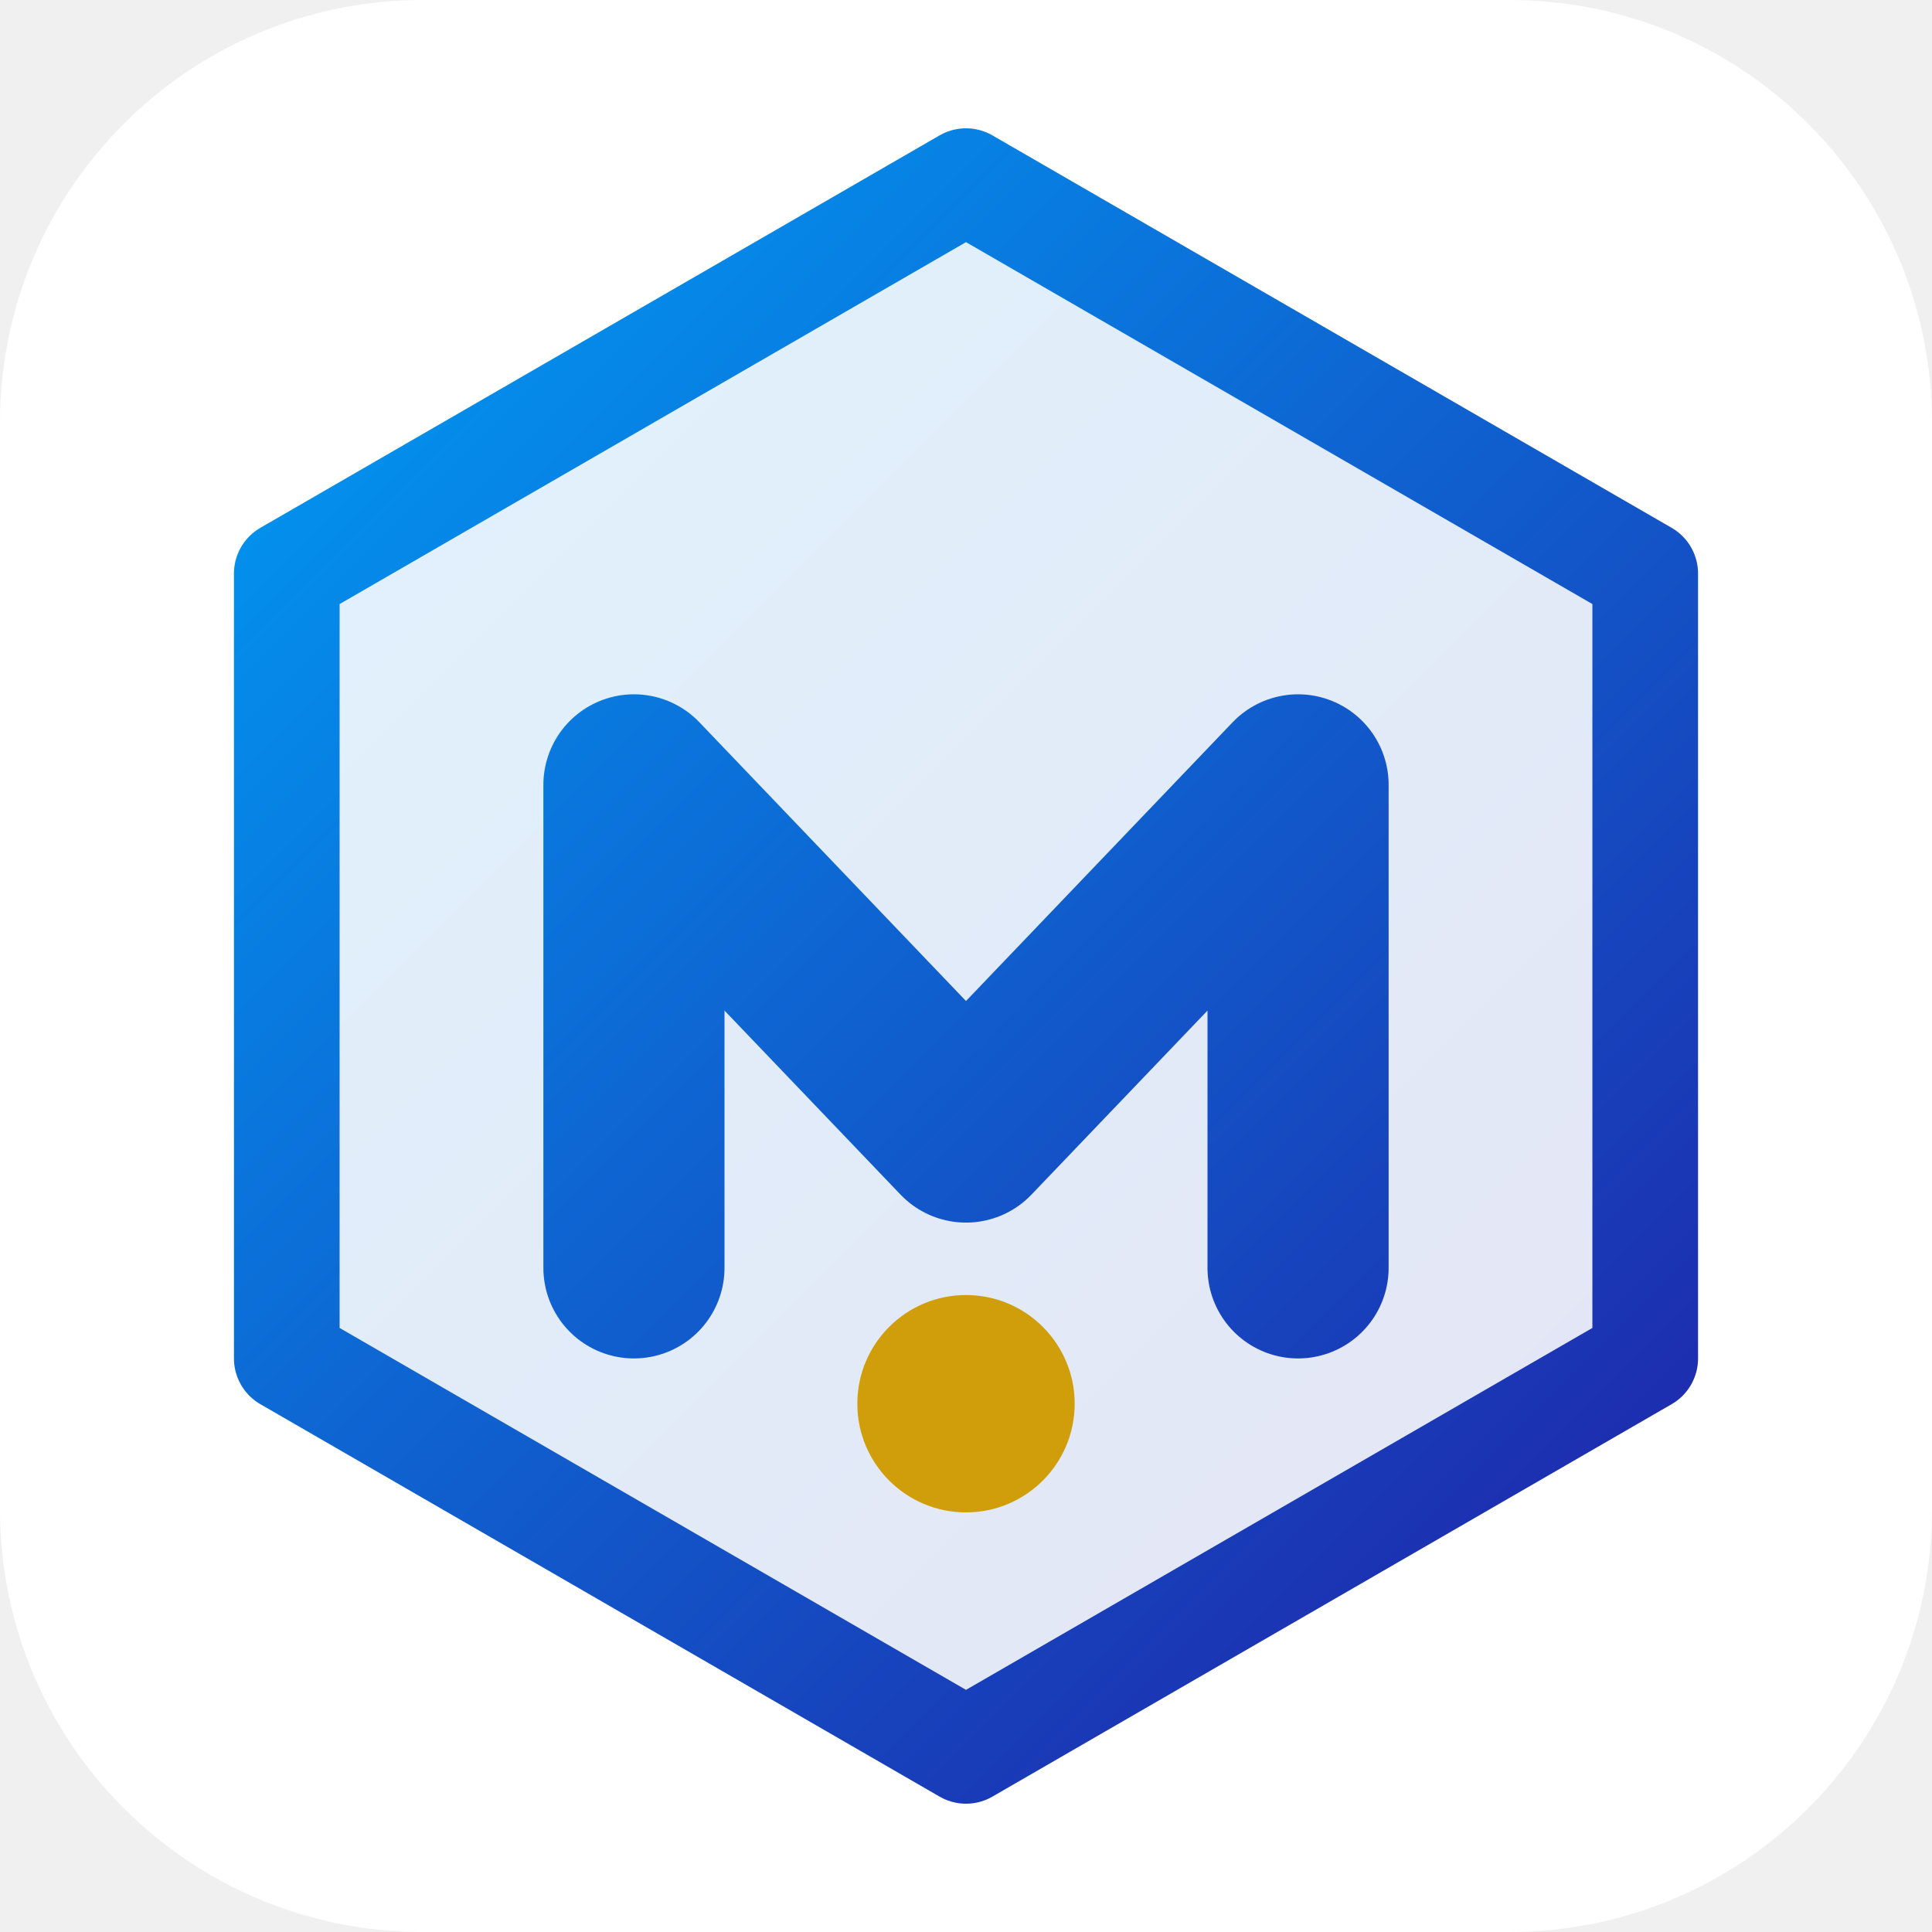
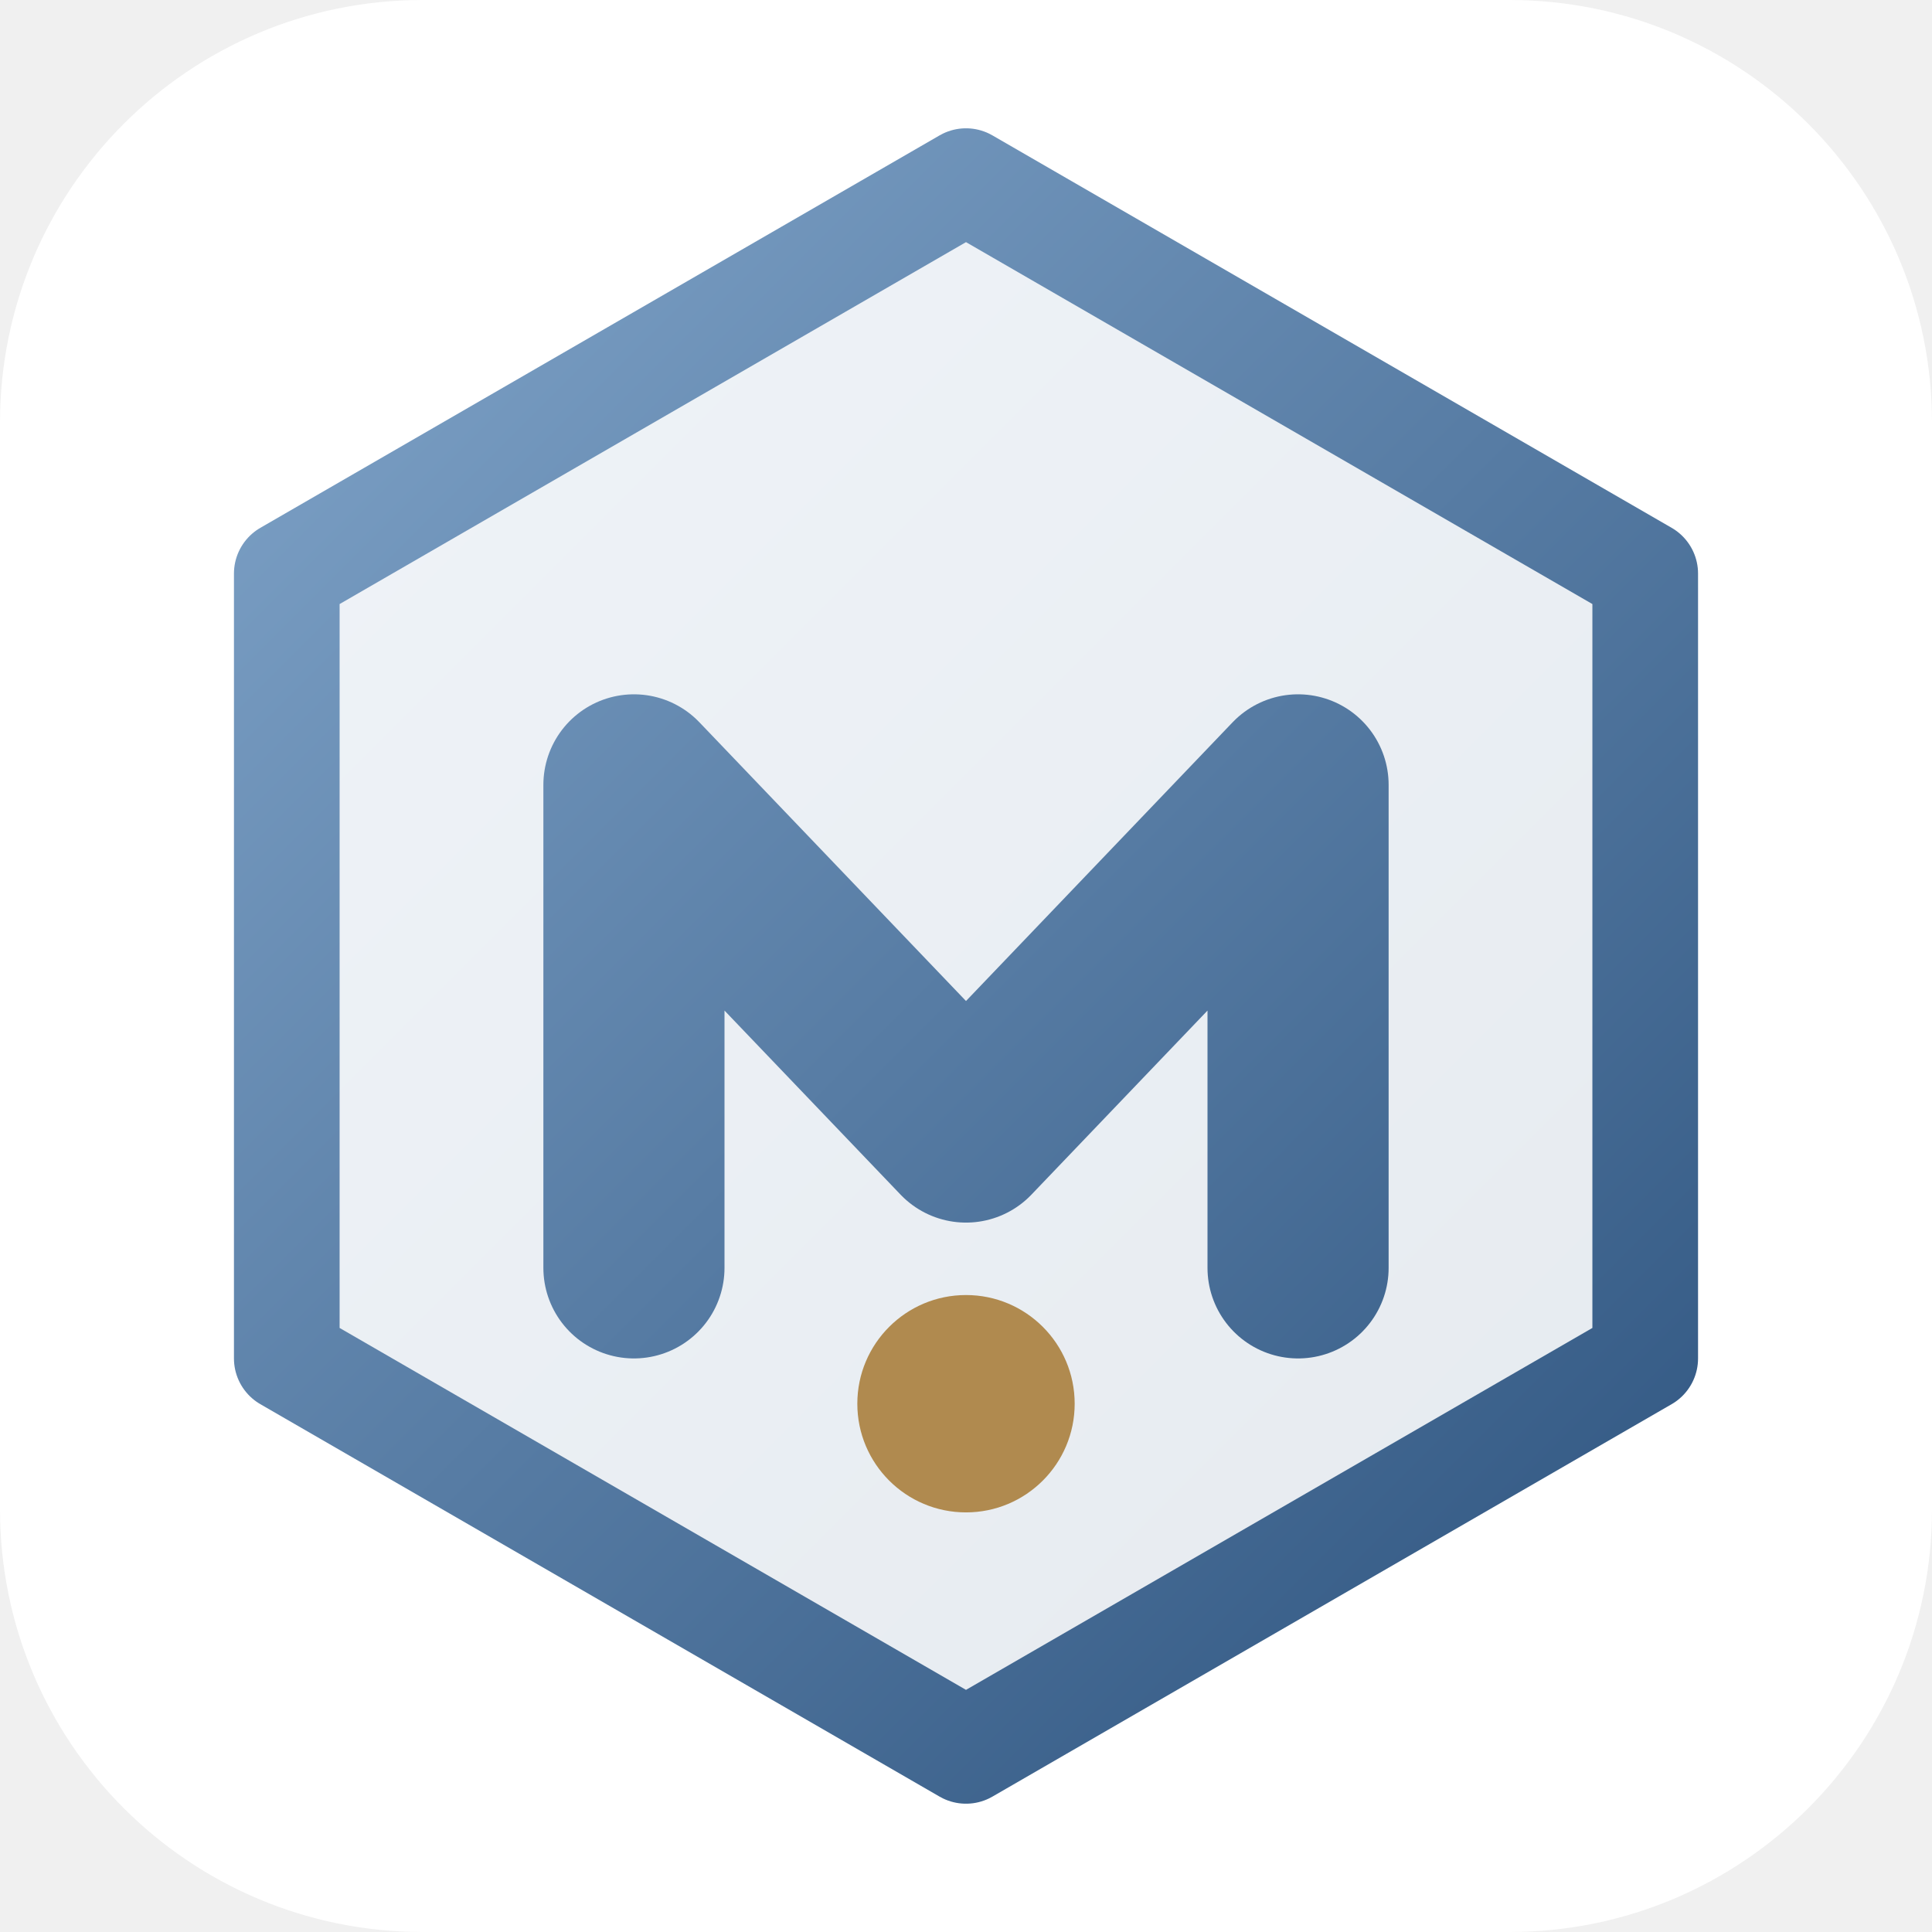
<svg xmlns="http://www.w3.org/2000/svg" viewBox="0 0 64 64" fill="none">
  <defs>
    <linearGradient id="lmlg" x1="8" y1="8" x2="56" y2="56" gradientUnits="userSpaceOnUse">
-       <stop offset="0" stop-color="#009cf4" />
-       <stop offset="1" stop-color="#2021a8" />
+       <stop offset="0" stop-color="#7fa3c8" />
+       <stop offset="1" stop-color="#2f5580" />
    </linearGradient>
  </defs>
  <rect width="64" height="64" rx="14" fill="#ffffff" />
  <path d="M32 6 54.5 19 V45 L32 58 9.5 45 V19 Z" fill="url(#lmlg)" fill-opacity="0.12" stroke="url(#lmlg)" stroke-width="3.5" stroke-linejoin="round" />
  <path d="M21 42 V26 L32 37.5 L43 26 V42" stroke="url(#lmlg)" stroke-width="6" stroke-linecap="round" stroke-linejoin="round" />
-   <circle cx="32" cy="46.5" r="3.6" fill="#d19e0b" />
+   <circle cx="32" cy="46.5" r="3.6" fill="#b08a4f" />
</svg>
